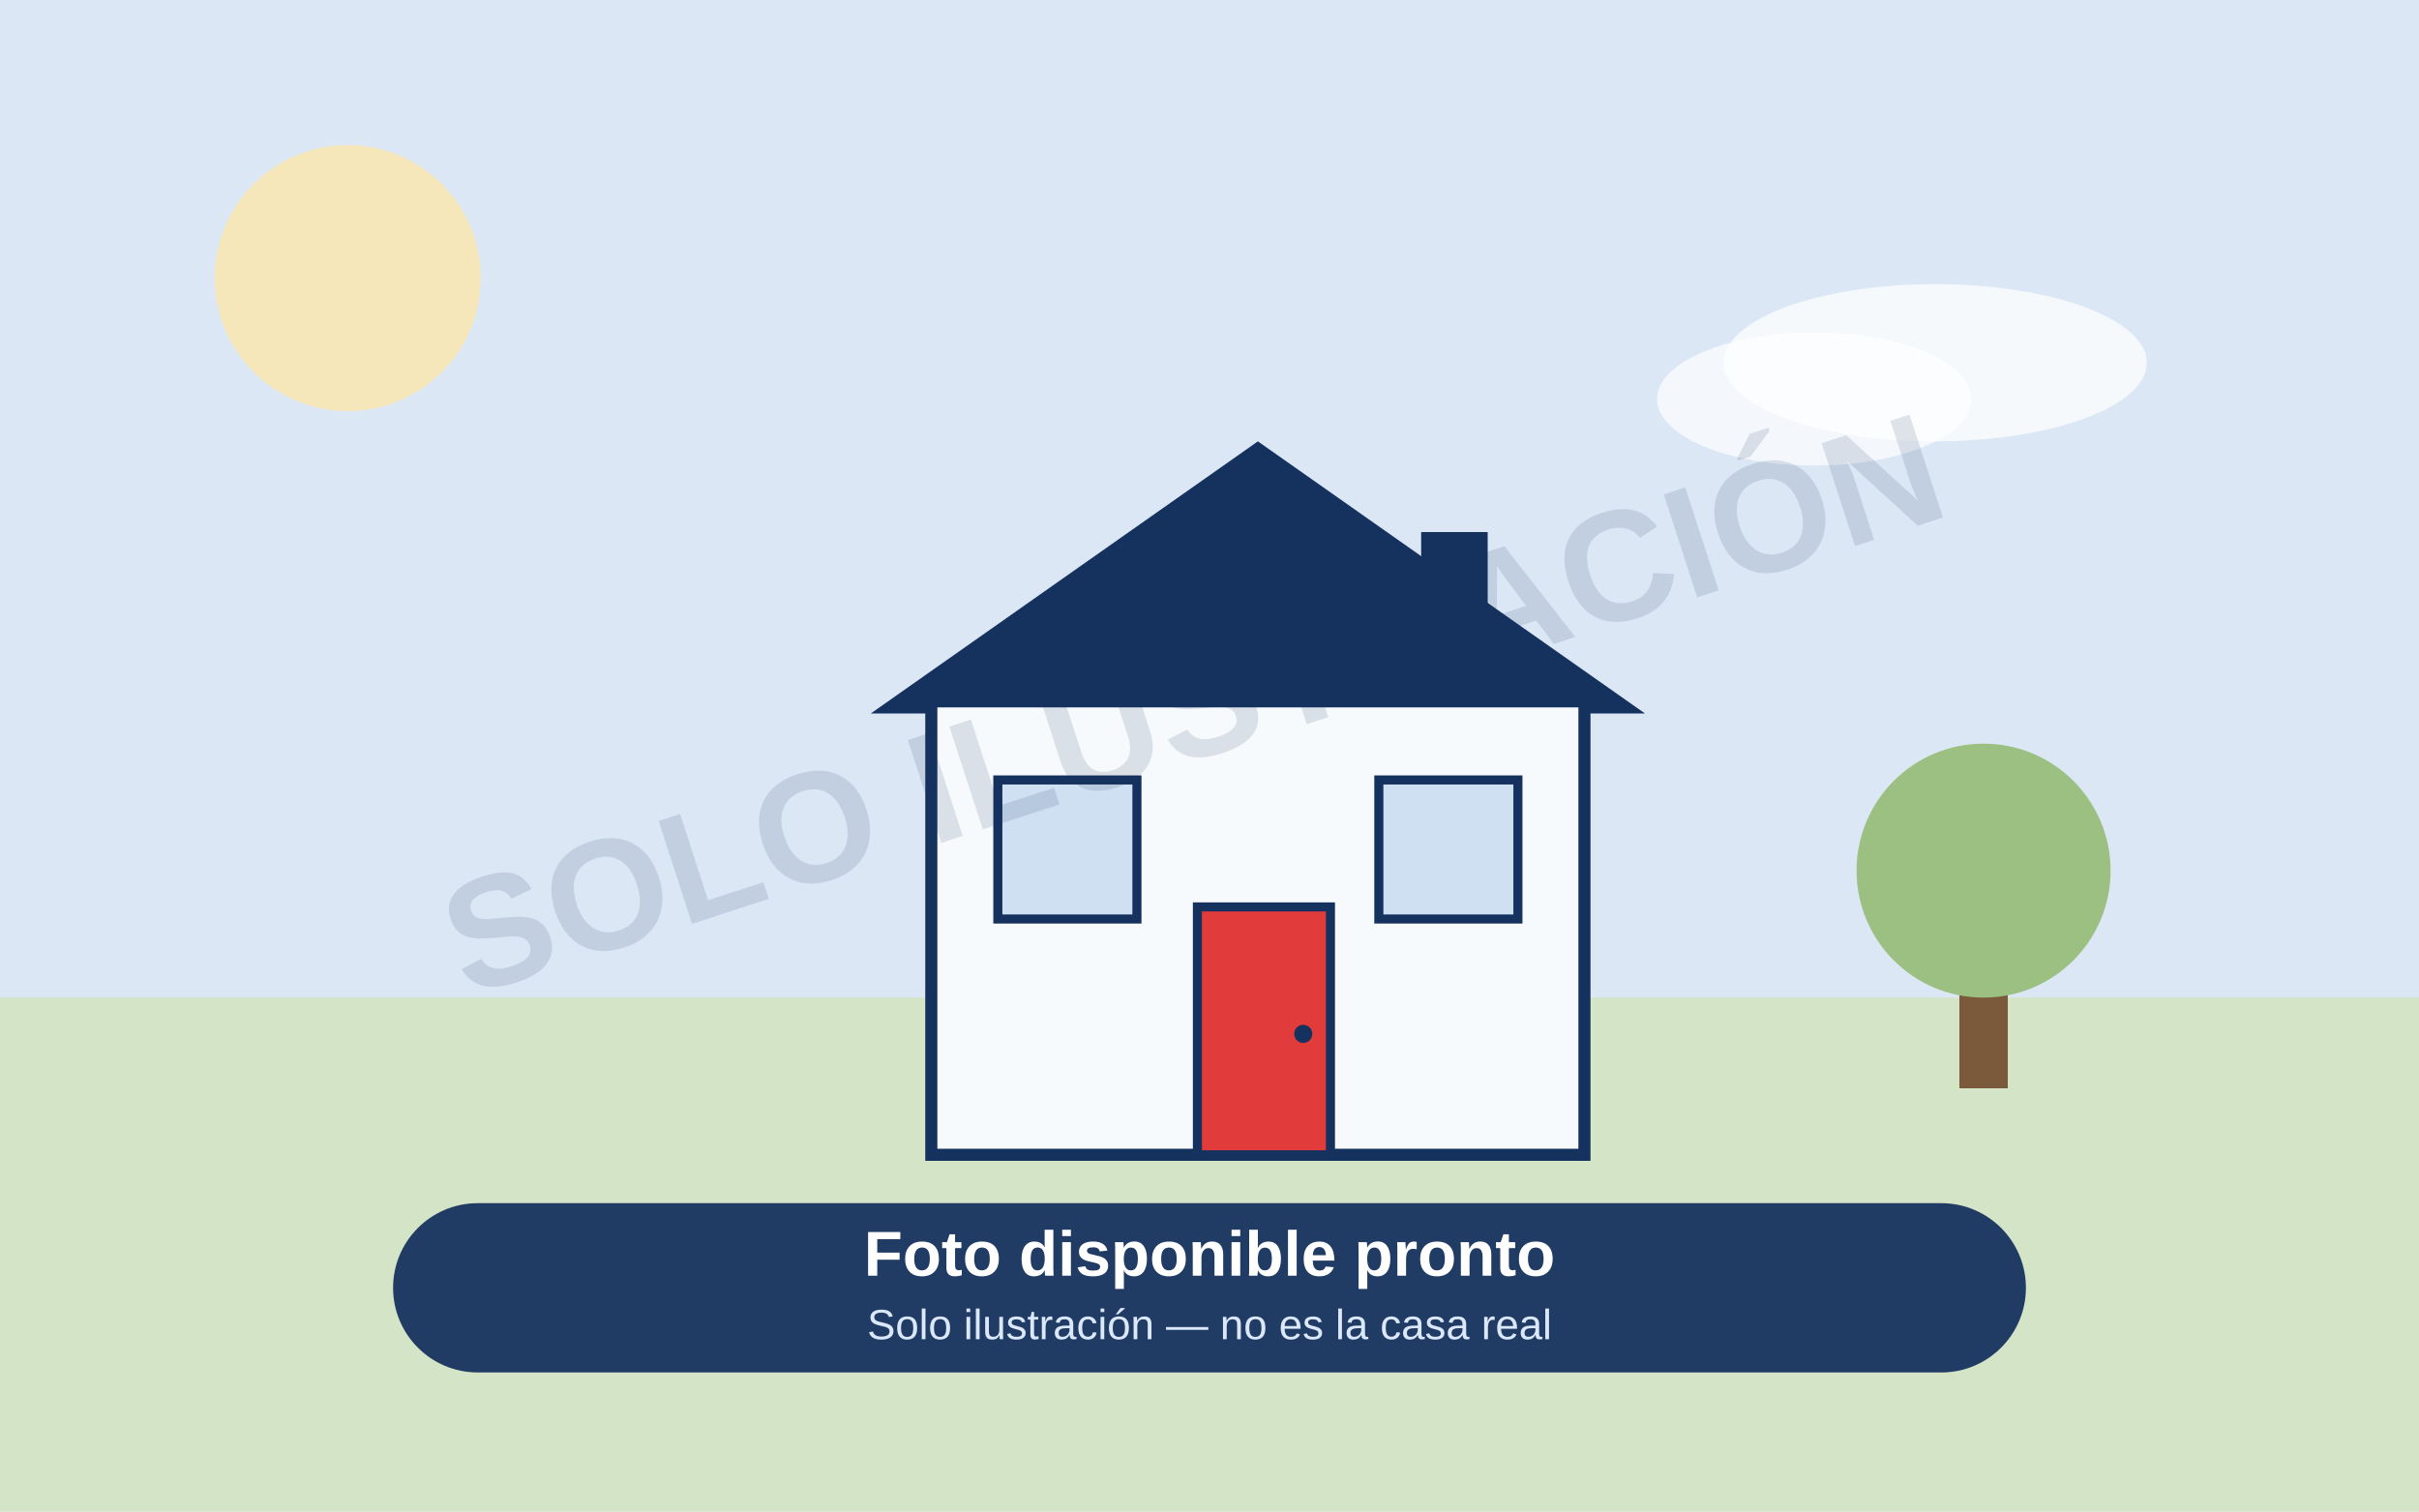
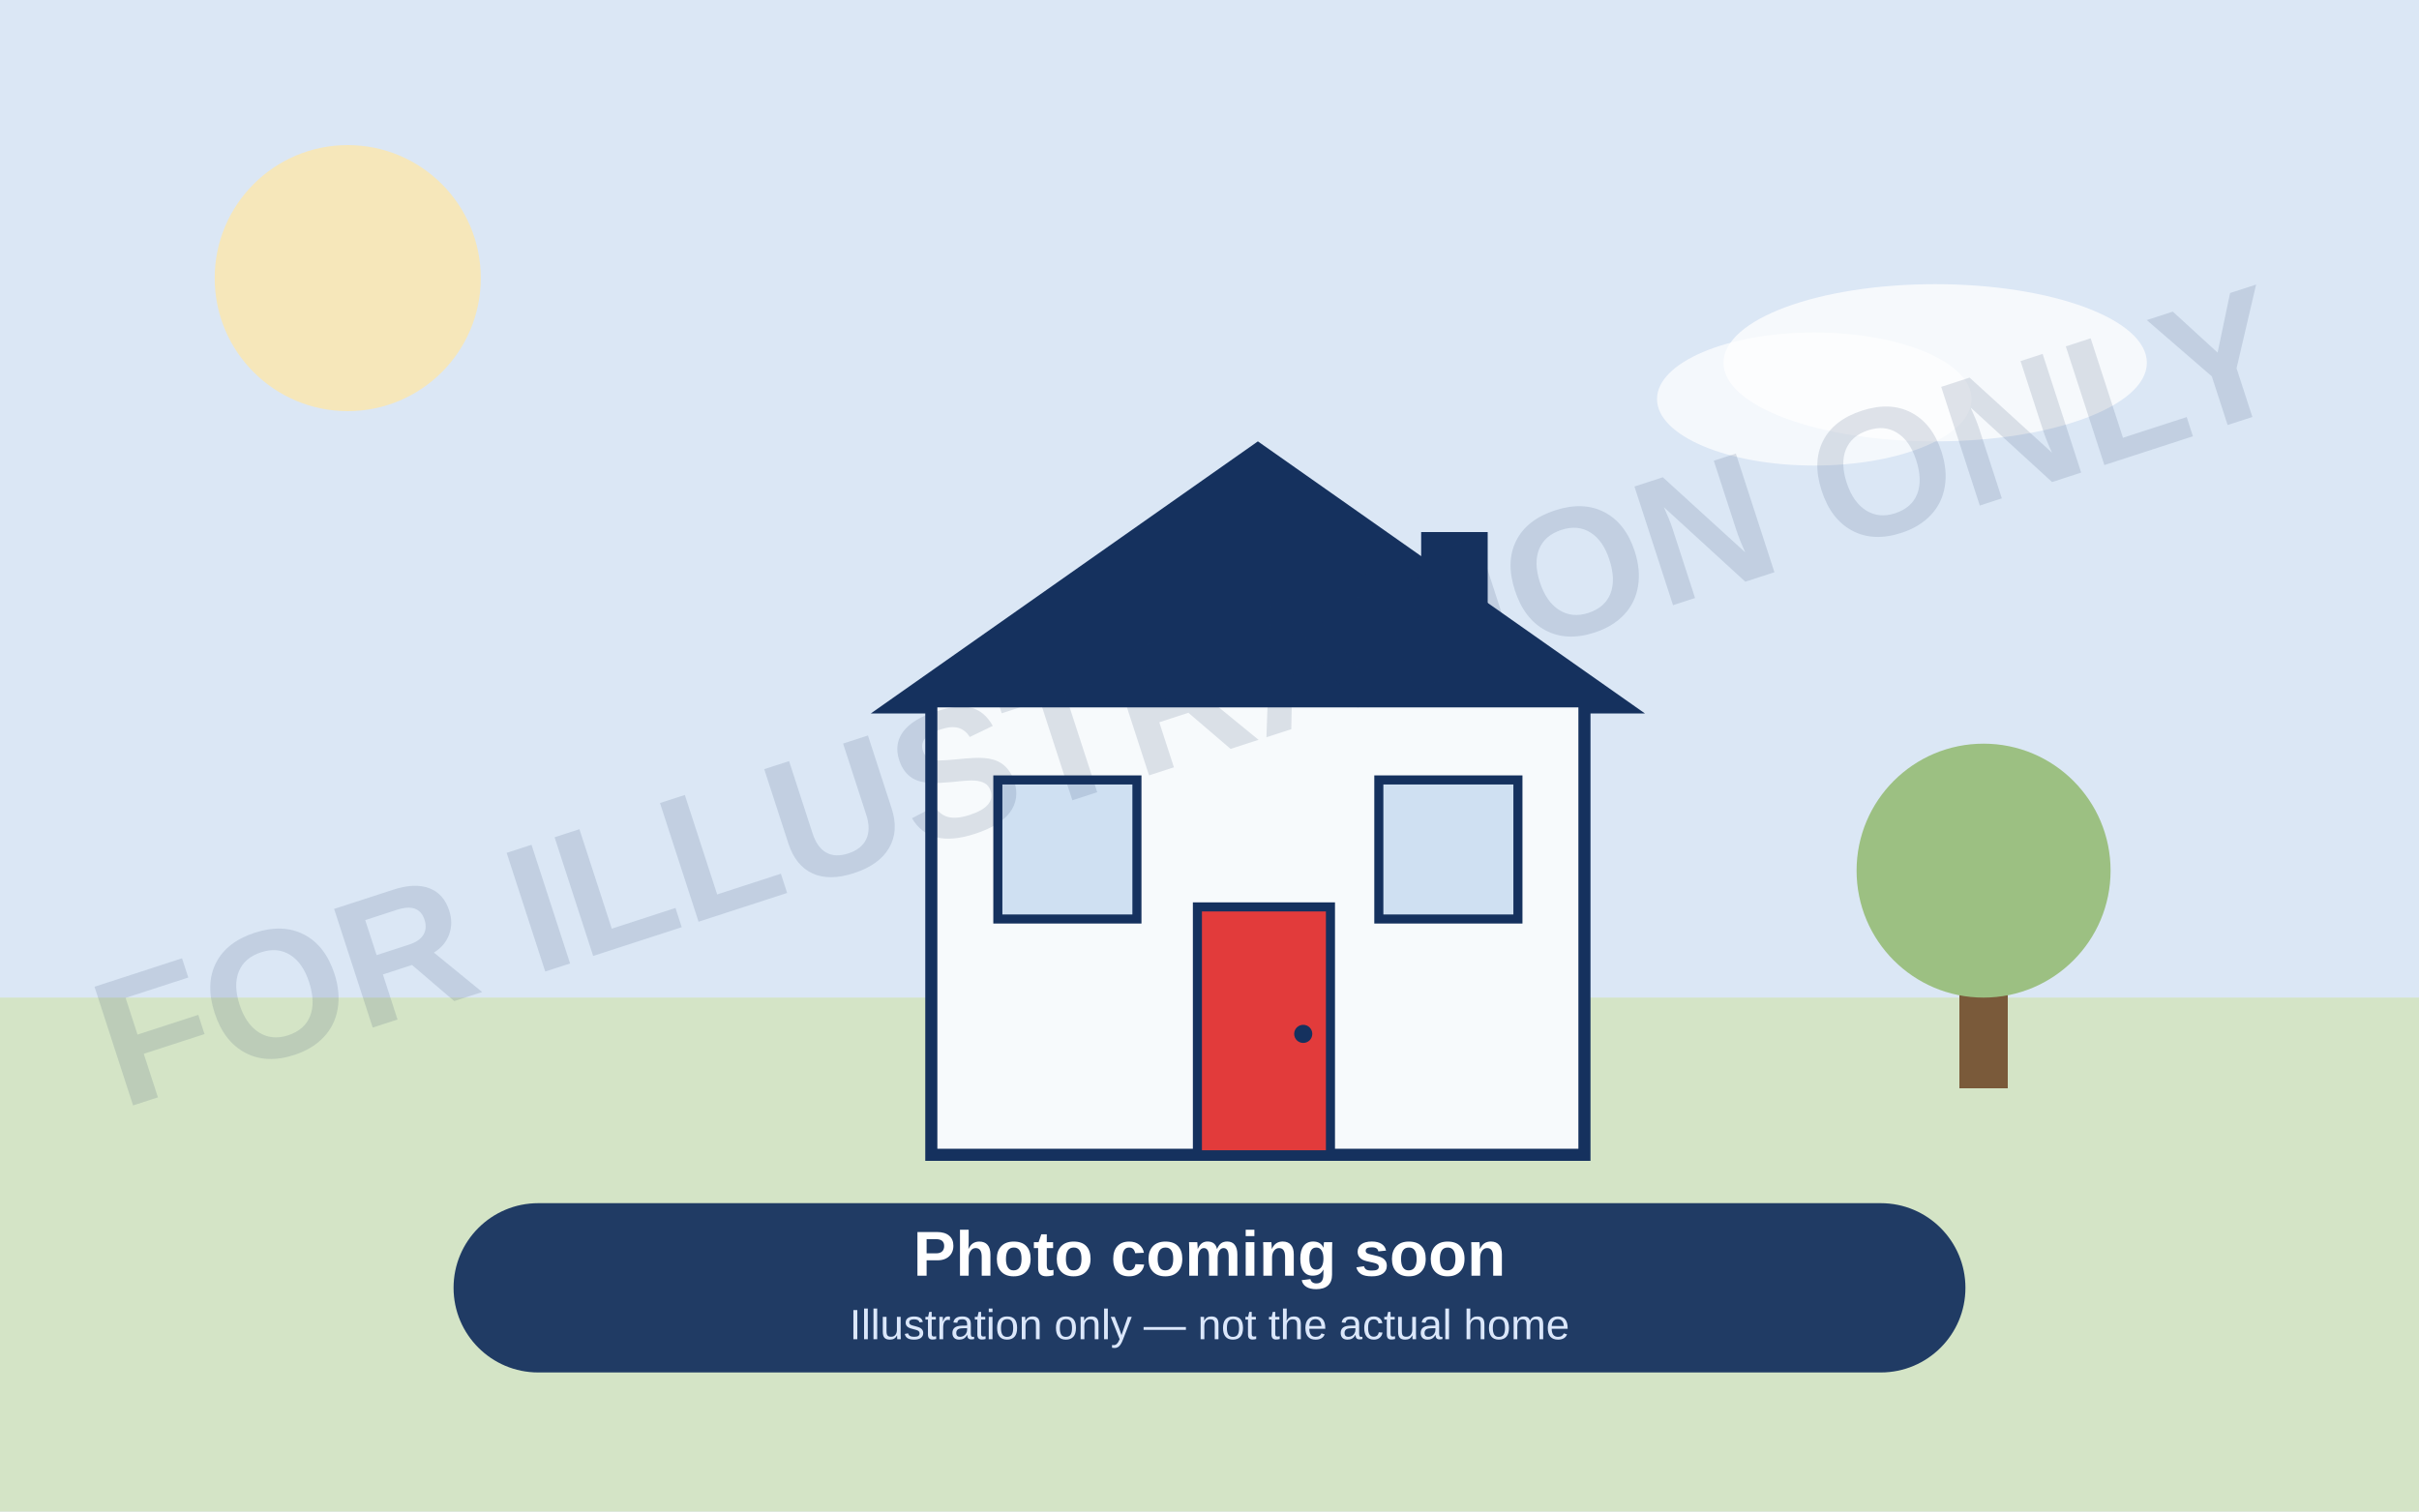
<svg xmlns="http://www.w3.org/2000/svg" viewBox="0 0 800 500" font-family="Arial, Helvetica, sans-serif">
  <rect width="800" height="500" fill="#dbe7f5" />
  <rect y="330" width="800" height="170" fill="#d4e4c6" />
  <circle cx="115" cy="92" r="44" fill="#f6e7ba" />
  <ellipse cx="640" cy="120" rx="70" ry="26" fill="#ffffff" opacity="0.75" />
  <ellipse cx="600" cy="132" rx="52" ry="22" fill="#ffffff" opacity="0.7" />
  <rect x="648" y="300" width="16" height="60" fill="#7a5a3a" />
  <circle cx="656" cy="288" r="42" fill="#9cc082" />
  <polygon points="288,236 416,146 544,236" fill="#15315e" />
  <rect x="470" y="176" width="22" height="44" fill="#15315e" />
  <rect x="308" y="232" width="216" height="150" fill="#f7fafc" stroke="#15315e" stroke-width="4" />
  <rect x="396" y="300" width="44" height="82" fill="#e23b3b" stroke="#15315e" stroke-width="3" />
  <circle cx="431" cy="342" r="3" fill="#15315e" />
  <rect x="330" y="258" width="46" height="46" fill="#cfe0f2" stroke="#15315e" stroke-width="3" />
  <rect x="456" y="258" width="46" height="46" fill="#cfe0f2" stroke="#15315e" stroke-width="3" />
-   <text x="400" y="250" font-size="52" font-weight="bold" fill="#15315e" opacity="0.13" text-anchor="middle" transform="rotate(-18 400 250)">SOLO ILUSTRACIÓN</text>
+   <text x="400" y="250" font-size="60" font-weight="bold" fill="#15315e" opacity="0.13" text-anchor="middle" transform="rotate(-18 400 250)">FOR ILLUSTRATION ONLY</text>
  <g>
-     <rect x="130" y="398" width="540" height="56" rx="28" fill="#15315e" opacity="0.94" />
-     <text x="400" y="422" font-size="21" font-weight="bold" fill="#ffffff" text-anchor="middle">Foto disponible pronto</text>
-     <text x="400" y="443" font-size="14" fill="#dbe7fb" text-anchor="middle">Solo ilustración — no es la casa real</text>
+     <rect x="150" y="398" width="500" height="56" rx="28" fill="#15315e" opacity="0.94" />
+     <text x="400" y="422" font-size="21" font-weight="bold" fill="#ffffff" text-anchor="middle">Photo coming soon</text>
+     <text x="400" y="443" font-size="14" fill="#dbe7fb" text-anchor="middle">Illustration only — not the actual home</text>
  </g>
</svg>
